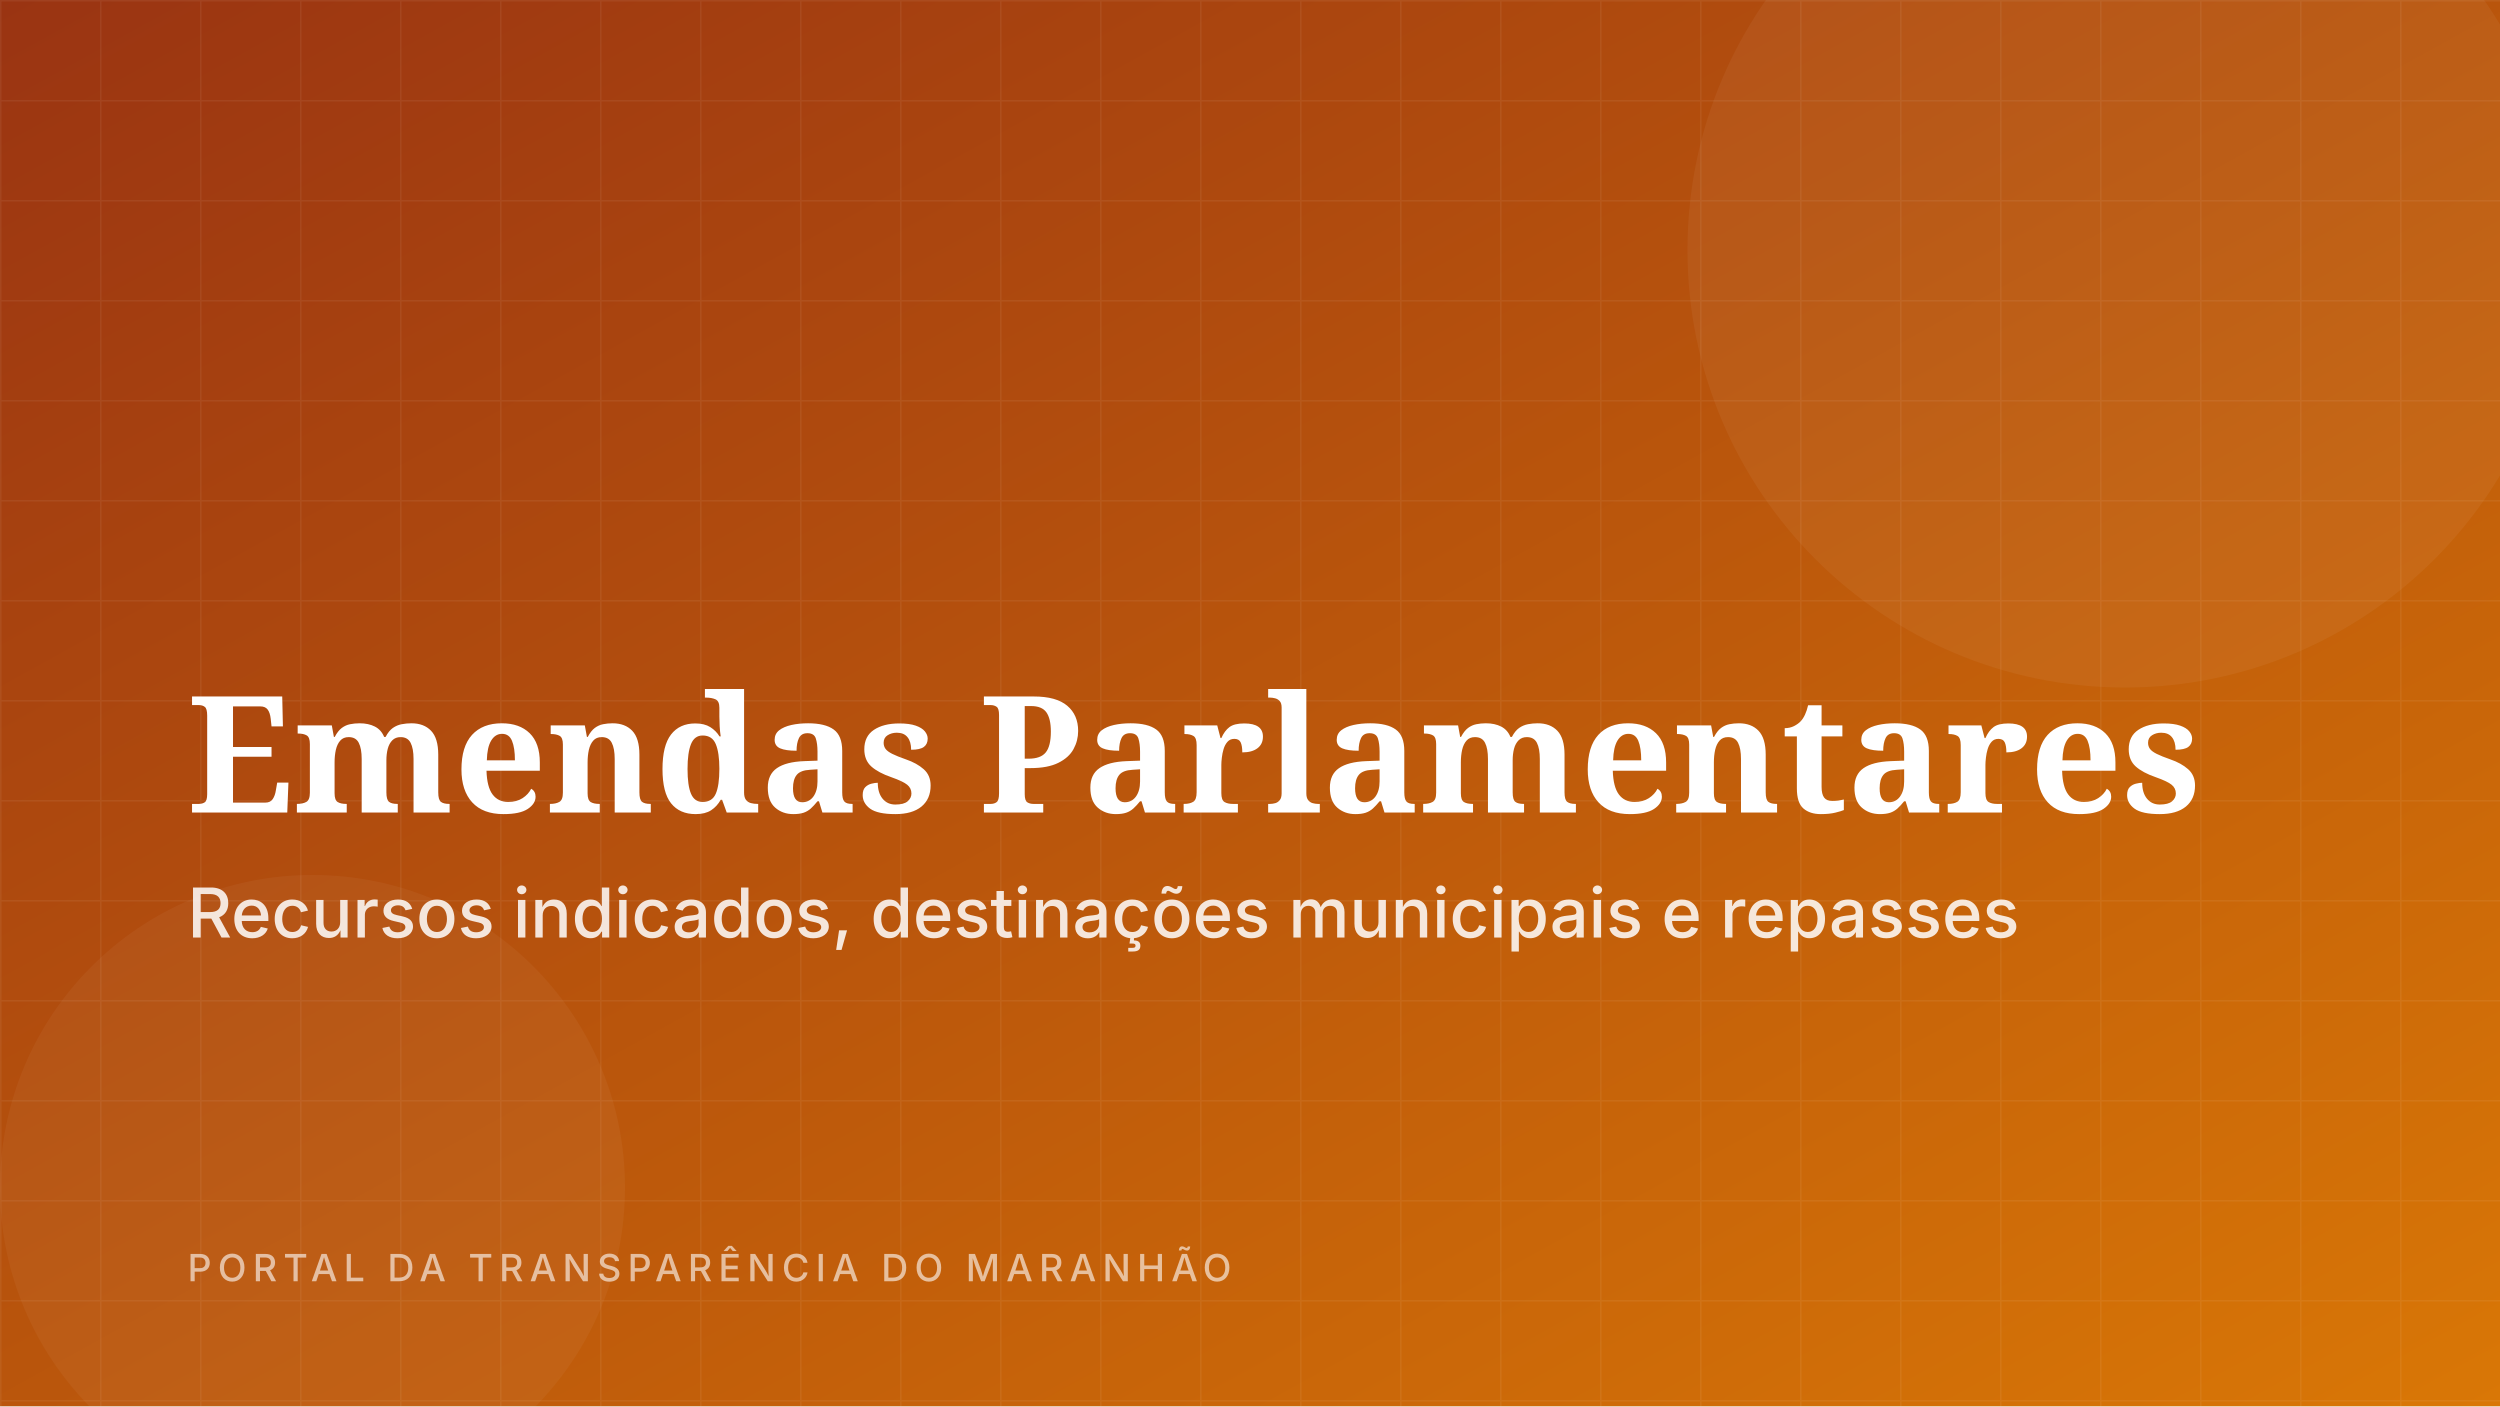
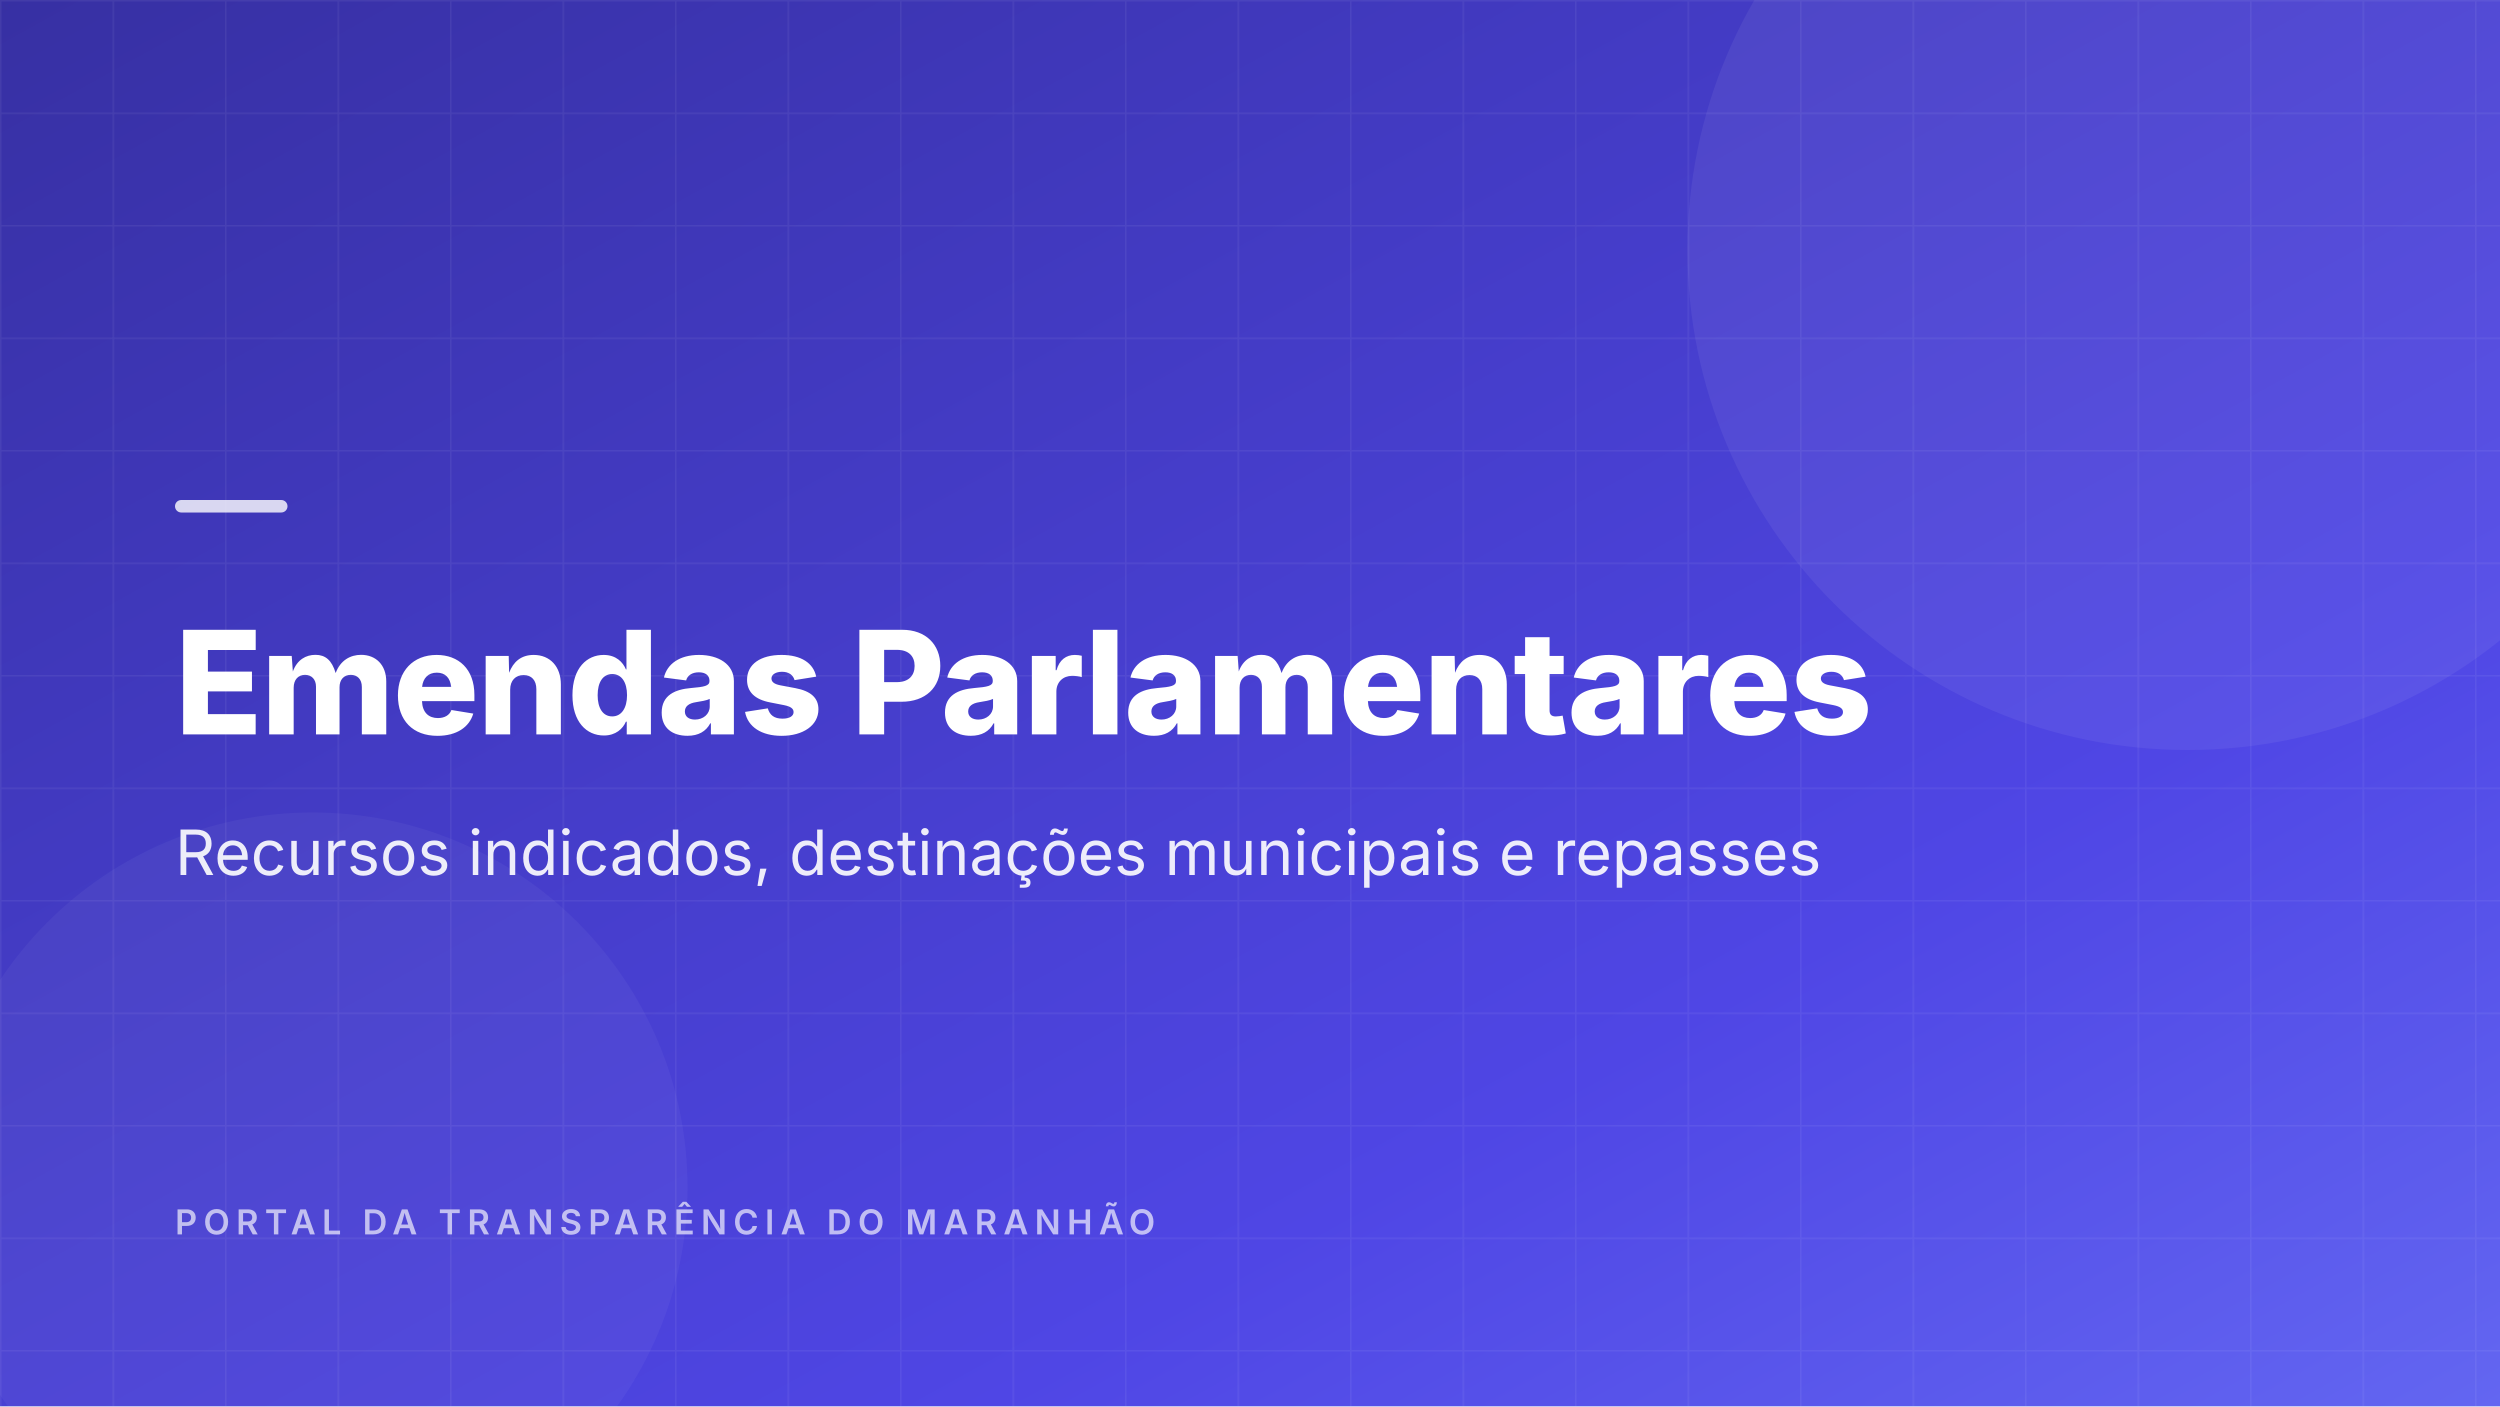
<svg xmlns="http://www.w3.org/2000/svg" viewBox="0 0 800 450" preserveAspectRatio="xMidYMid slice">
  <defs>
    <linearGradient id="gemendas" x1="0%" y1="0%" x2="100%" y2="100%">
-       <stop offset="0%" stop-color="#9A3412" />
-       <stop offset="100%" stop-color="#D97706" />
+       <stop offset="0%" stop-color="#3730A3" />
+       <stop offset="70%" stop-color="#4F46E5" />
+       <stop offset="100%" stop-color="#6366F1" />
    </linearGradient>
-     <pattern id="pemendas" x="0" y="0" width="32" height="32" patternUnits="userSpaceOnUse">
-       <path d="M 32 0 L 0 0 0 32" fill="none" stroke="#ffffff" stroke-opacity="0.06" stroke-width="1" />
+     <pattern id="pemendas" x="0" y="0" width="36" height="36" patternUnits="userSpaceOnUse">
+       <path d="M 36 0 L 0 0 0 36" fill="none" stroke="#ffffff" stroke-opacity="0.06" stroke-width="1" />
    </pattern>
  </defs>
  <rect width="800" height="450" fill="url(#gemendas)" />
  <rect width="800" height="450" fill="url(#pemendas)" />
-   <circle cx="680" cy="80" r="140" fill="#ffffff" fill-opacity="0.05" />
-   <circle cx="100" cy="380" r="100" fill="#ffffff" fill-opacity="0.04" />
-   <text x="60" y="260" font-family="Playfair Display, Georgia, serif" font-size="52" font-weight="700" fill="#ffffff">Emendas Parlamentares</text>
-   <text x="60" y="300" font-family="Inter, sans-serif" font-size="22" font-weight="500" fill="#ffffff" fill-opacity="0.85">Recursos indicados, destinações municipais e repasses</text>
-   <text x="60" y="410" font-family="Inter, sans-serif" font-size="12" font-weight="500" fill="#ffffff" fill-opacity="0.6" letter-spacing="2">PORTAL DA TRANSPARÊNCIA DO MARANHÃO</text>
+   <circle cx="700" cy="80" r="160" fill="#ffffff" fill-opacity="0.06" />
+   <circle cx="100" cy="380" r="120" fill="#ffffff" fill-opacity="0.04" />
+   <rect x="56" y="160" width="36" height="4" rx="2" fill="#ffffff" fill-opacity="0.8" />
+   <text x="56" y="235" font-family="Inter, system-ui, -apple-system, BlinkMacSystemFont, 'Segoe UI', Roboto, sans-serif" font-size="46" font-weight="800" fill="#ffffff" letter-spacing="-0.5">Emendas Parlamentares</text>
+   <text x="56" y="280" font-family="Inter, system-ui, -apple-system, BlinkMacSystemFont, 'Segoe UI', Roboto, sans-serif" font-size="20" font-weight="400" fill="#ffffff" fill-opacity="0.9">Recursos indicados, destinações municipais e repasses</text>
+   <text x="56" y="395" font-family="Inter, system-ui, -apple-system, BlinkMacSystemFont, 'Segoe UI', Roboto, sans-serif" font-size="11" font-weight="600" fill="#ffffff" fill-opacity="0.65" letter-spacing="2">PORTAL DA TRANSPARÊNCIA DO MARANHÃO</text>
</svg>
